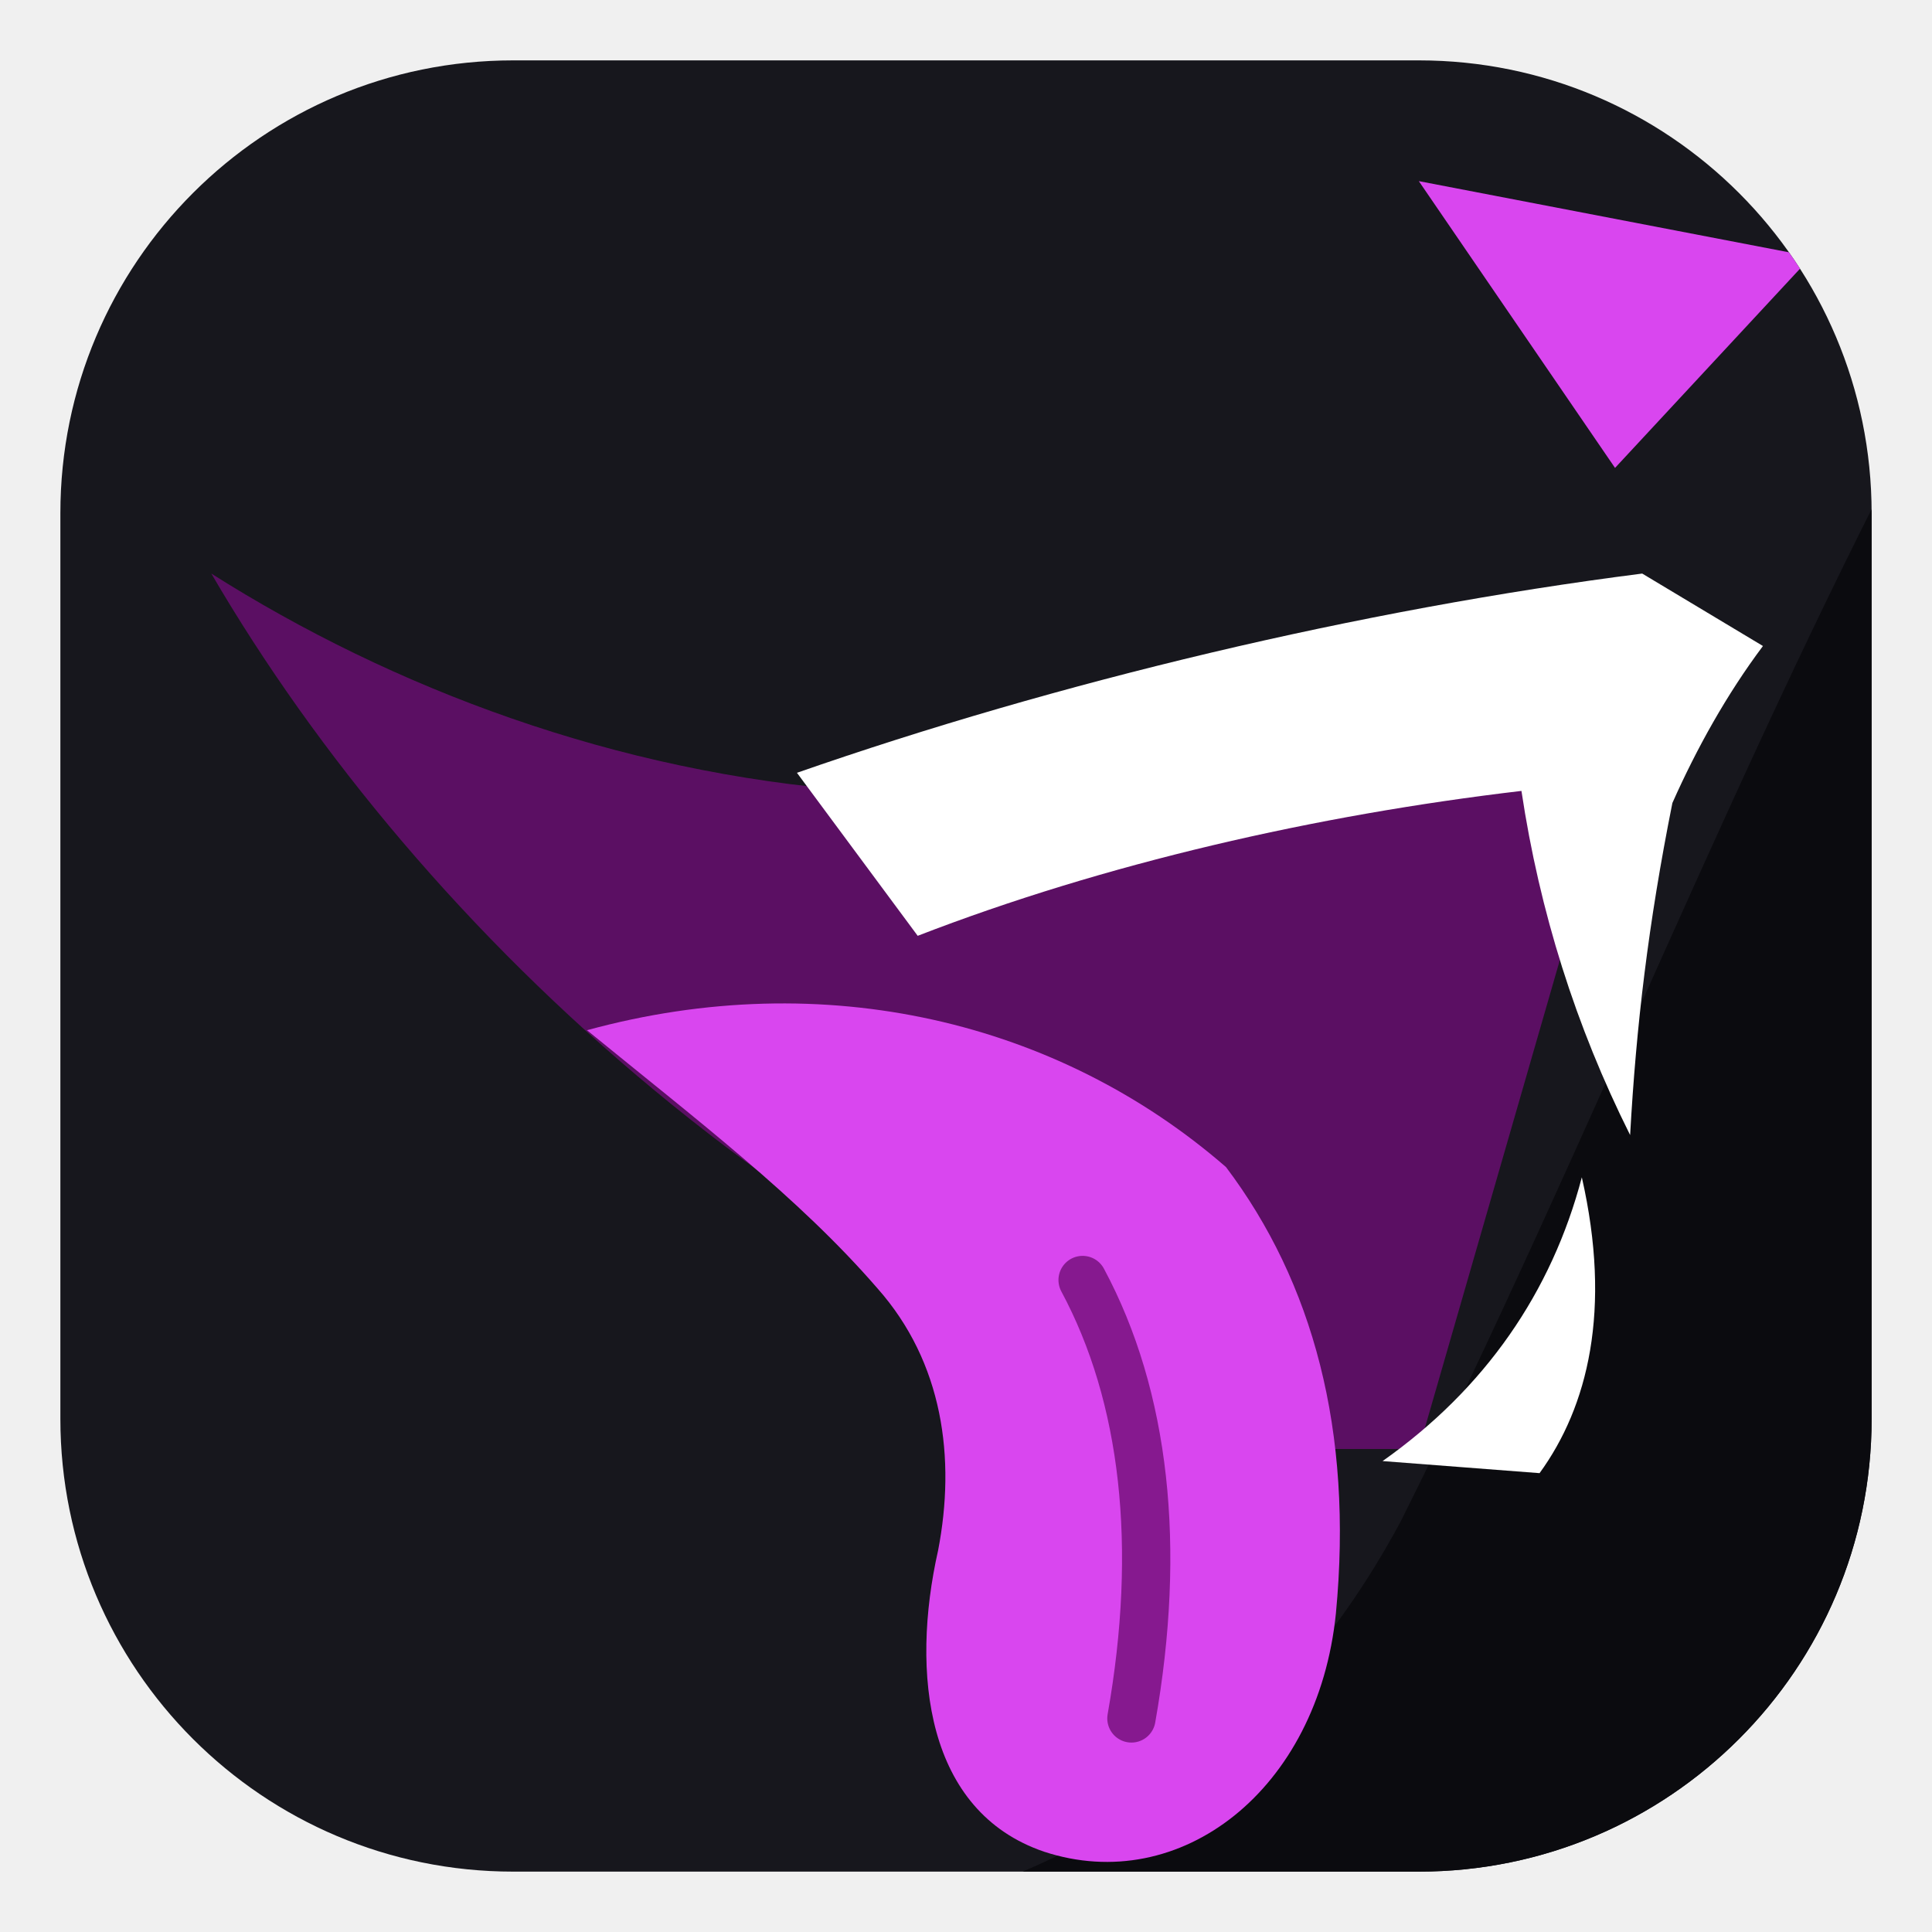
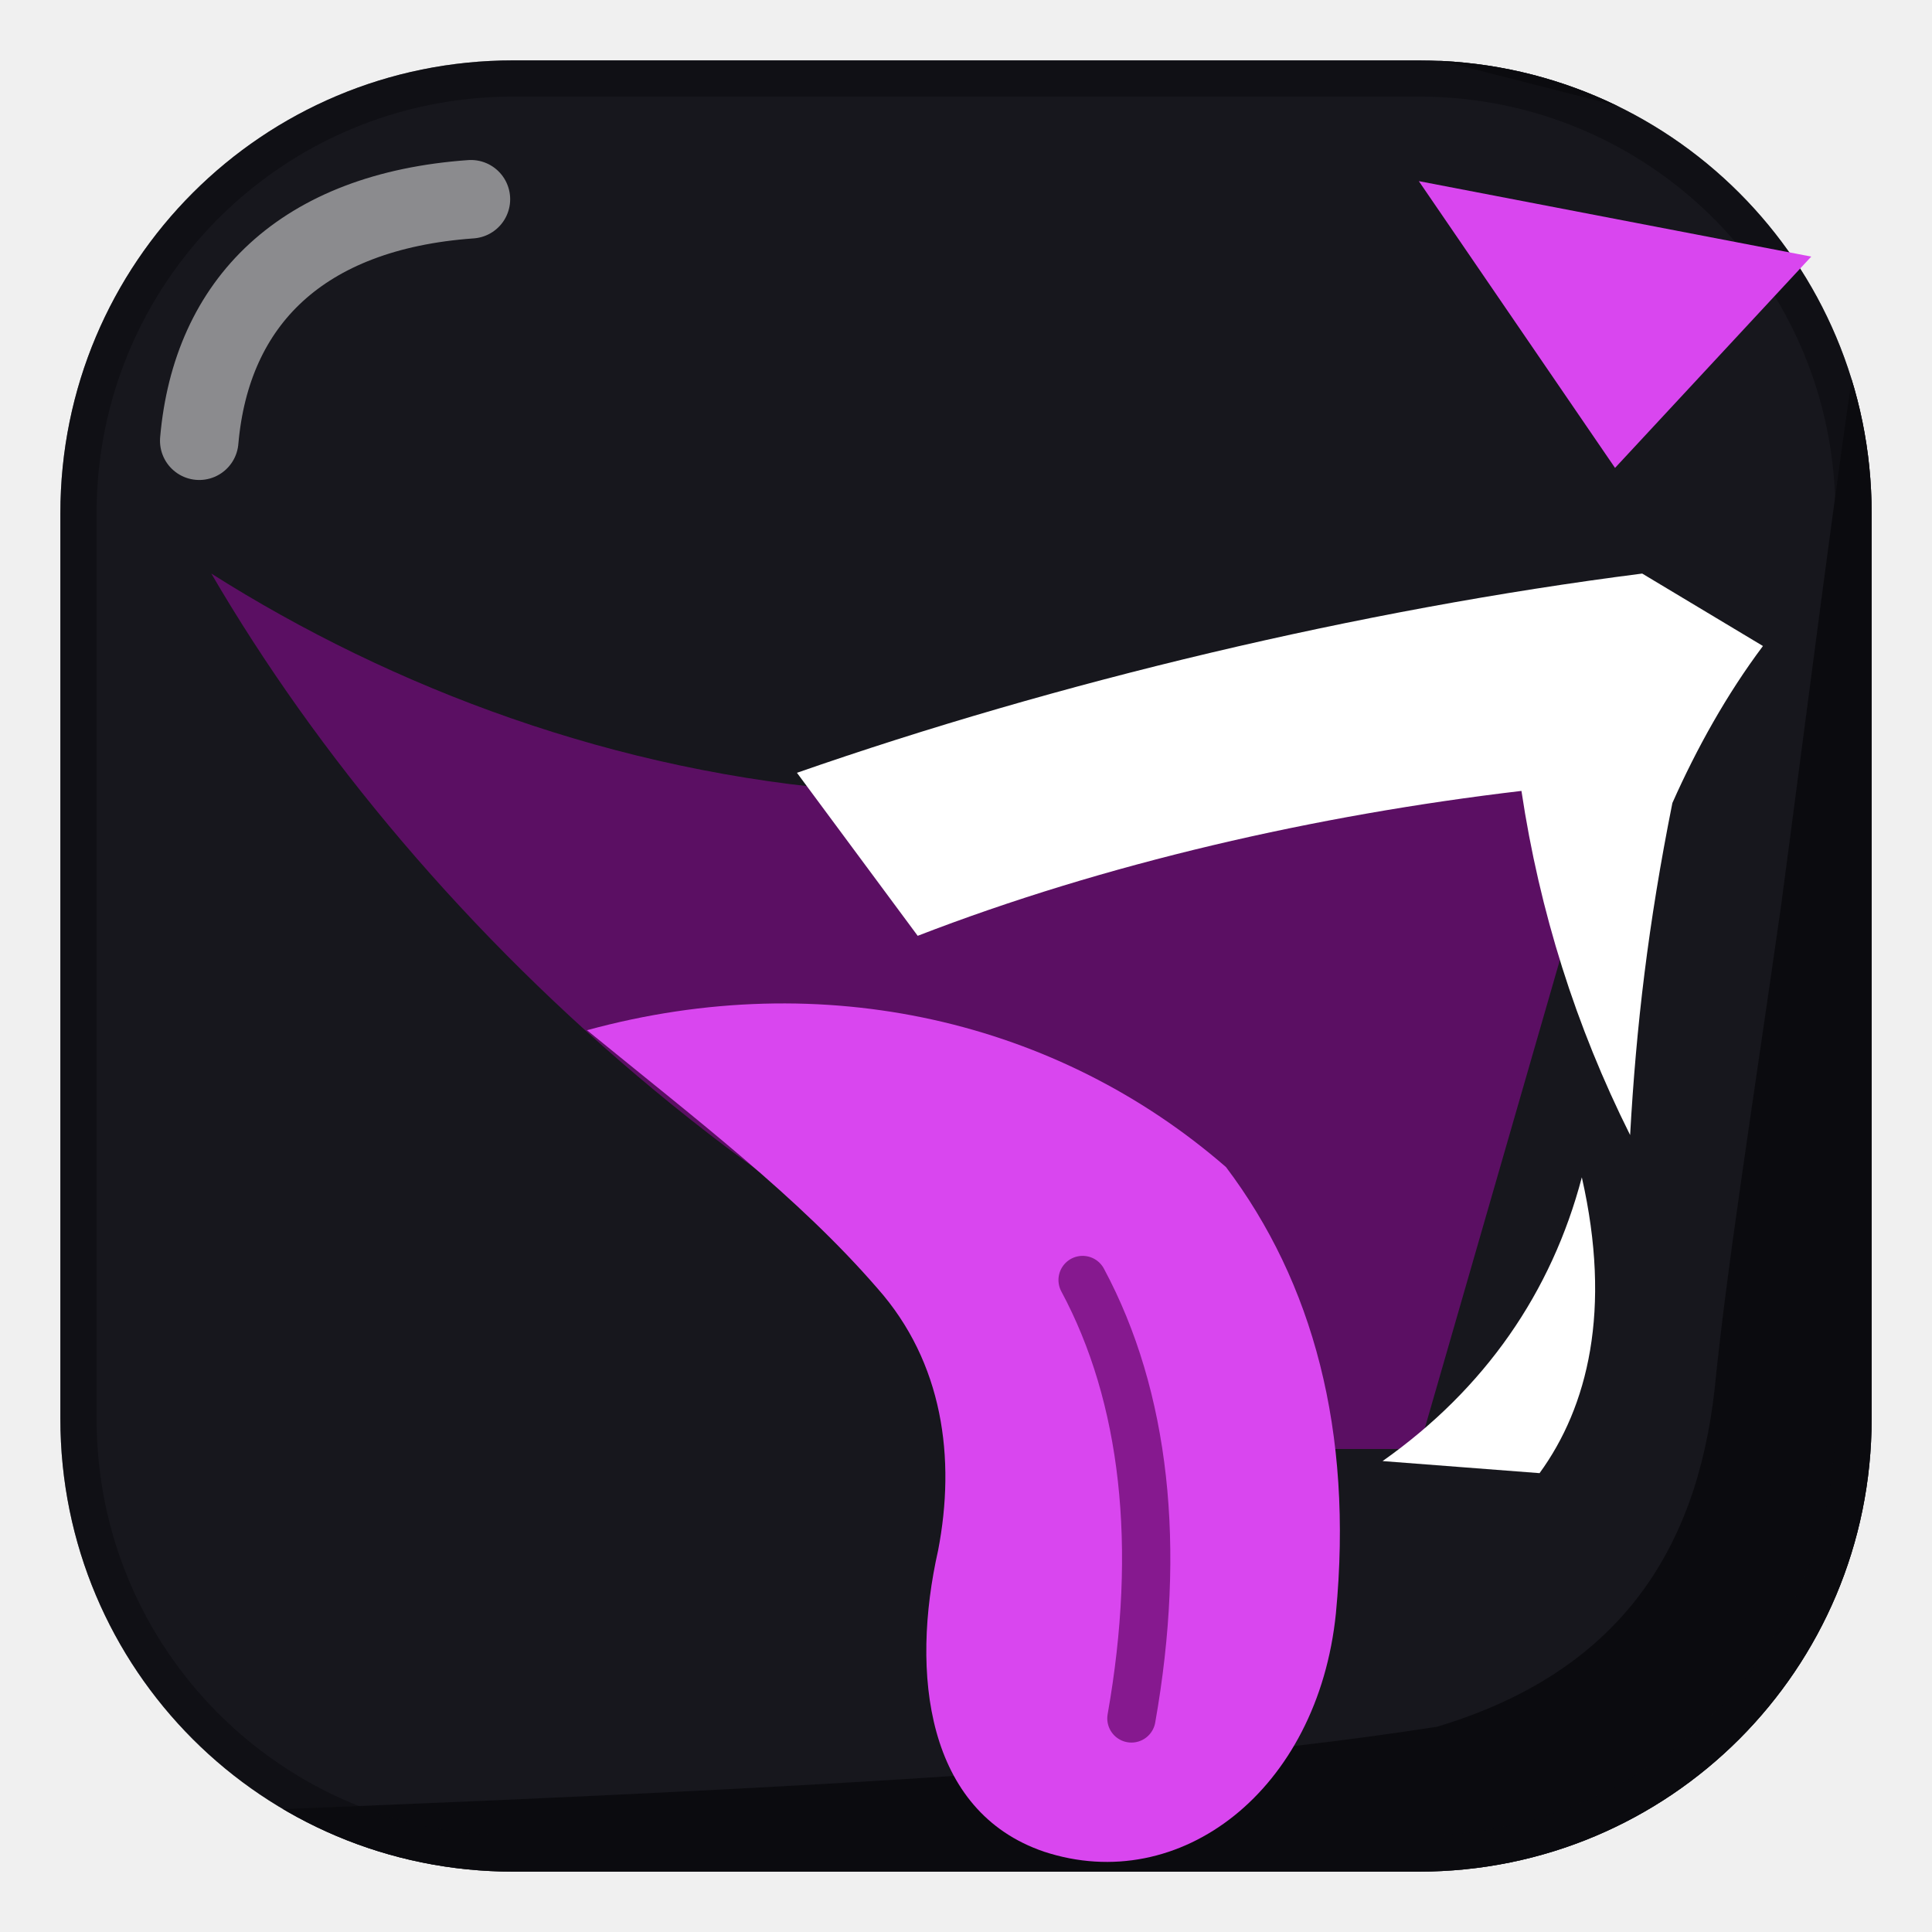
<svg xmlns="http://www.w3.org/2000/svg" viewBox="0 0 64 64">
  <defs>
    <clipPath id="c">
-       <rect x="2" y="2" width="60" height="60" rx="15" />
+       <path d="M17 2 H47 C55.3 2 62 8.7 62 17 V47 C62 55.3 55.3 62 47 62 H17 C8.7 62 2 55.3 2 47 V17 C2 8.7 8.7 2 17 2Z" />
    </clipPath>
  </defs>
-   <rect x="2" y="2" width="60" height="60" rx="15" fill="#17171d" />
+   <path d="M17 2 H47 C55.3 2 62 8.7 62 17 V47 C62 55.3 55.3 62 47 62 H17 C8.7 62 2 55.3 2 47 V17 C2 8.7 8.7 2 17 2Z" fill="#17171d" />
  <g clip-path="url(#c)">
-     <path d="M47 6 L60 8.5 L53.5 15.5 Z" fill="#d946ef" />
-     <path d="M7 19 C14 31 27 43 43.5 48 L47 48 L54.5 22 C45 21.6 36.5 23.5 28.4 26.2 C20.4 25.6 13 22.8 7 19Z" fill="#5b0f63" />
-     <path d="M64 13 C57.6 25 52.6 38 46.4 50.4 C42 58.6 35 62.6 27 64 H64Z" fill="#0b0b0f" opacity="1" />
-     <path d="M26.4 25.6 C35 22.6 45 20.2 54.4 19 L58.4 21.4 C57.2 23 56.2 24.8 55.4 26.6 C54.6 30.6 54.2 34 54 37.6 C52.2 34 51 30.2 50.4 26.2 C43.6 27 36.6 28.6 30.4 31 Z" fill="#fff" />
-     <g transform="translate(3 1.6) rotate(-4 30 40)">
-       <path d="M17 31.6 C25 30 32.6 32.4 37.8 37.6 C40.4 41.6 41.4 46.6 40.4 52.6 C39.4 58.4 34.6 61.6 30.2 59.8 C26.4 58.2 26.2 53.6 27.4 49.6 C28.2 46.6 28 43.4 26 40.8 C23.6 37.6 20.4 34.8 17 31.6Z" fill="#d946ef" />
-       <path d="M32.8 41 C34.6 45 34.8 50 33.4 55.6" fill="none" stroke="#86198f" stroke-width="1.6" stroke-linecap="round" />
-     </g>
-     <path d="M45.8 48.4 C49.2 46 51.4 42.8 52.4 39 C53.4 43.4 52.6 46.6 51 48.8 Z" fill="#fff" />
+     <path d="M-30 -30 H90 V90 H-30 Z M-20 -10.5 L1 -7.4 C26 -3.6 44 1 57 4.4 C59.6 5.2 61 6.6 61.8 9.4 C60.8 16 59.8 24 59 30 C58 37 57.2 42 56.8 46 C56.2 51.4 53.6 55.4 47.6 57.2 C36 59 20 59.6 -20 61 Z" fill-rule="evenodd" fill="#0b0b0f" opacity="0.95" />
+     <path d="M6.6 14.6 C7 10 10 7 15.6 6.6" fill="none" stroke="#fff" stroke-width="2.6" stroke-linecap="round" opacity=".5" />
+     <path d="M17 2 H47 C55.3 2 62 8.7 62 17 V47 C62 55.3 55.3 62 47 62 H17 C8.7 62 2 55.3 2 47 V17 C2 8.7 8.7 2 17 2Z" fill="none" stroke="#0b0b0f" stroke-width="2.4" opacity=".55" />
  </g>
+   <path d="M47 6 L60 8.5 L53.5 15.5 Z" fill="#d946ef" />
+   <path d="M7 19 C14 31 27 43 43.5 48 L47 48 L54.5 22 C45 21.6 36.5 23.5 28.4 26.2 C20.4 25.6 13 22.8 7 19Z" fill="#5b0f63" />
+   <path d="M26.4 25.6 C35 22.6 45 20.2 54.4 19 L58.4 21.4 C57.2 23 56.2 24.8 55.4 26.6 C54.6 30.6 54.2 34 54 37.6 C52.2 34 51 30.2 50.4 26.2 C43.6 27 36.6 28.6 30.4 31 Z" fill="#fff" />
+   <g transform="translate(3 1.6) rotate(-4 30 40)">
+     <path d="M17 31.6 C25 30 32.6 32.4 37.8 37.6 C40.4 41.6 41.4 46.6 40.4 52.6 C39.4 58.4 34.6 61.6 30.2 59.8 C26.4 58.2 26.2 53.6 27.4 49.6 C28.2 46.6 28 43.4 26 40.8 C23.6 37.6 20.4 34.8 17 31.6Z" fill="#d946ef" />
+     <path d="M32.8 41 C34.6 45 34.8 50 33.4 55.6" fill="none" stroke="#86198f" stroke-width="1.6" stroke-linecap="round" />
+   </g>
+   <path d="M45.8 48.4 C49.2 46 51.4 42.8 52.4 39 C53.4 43.4 52.6 46.6 51 48.8 Z" fill="#fff" />
</svg>
